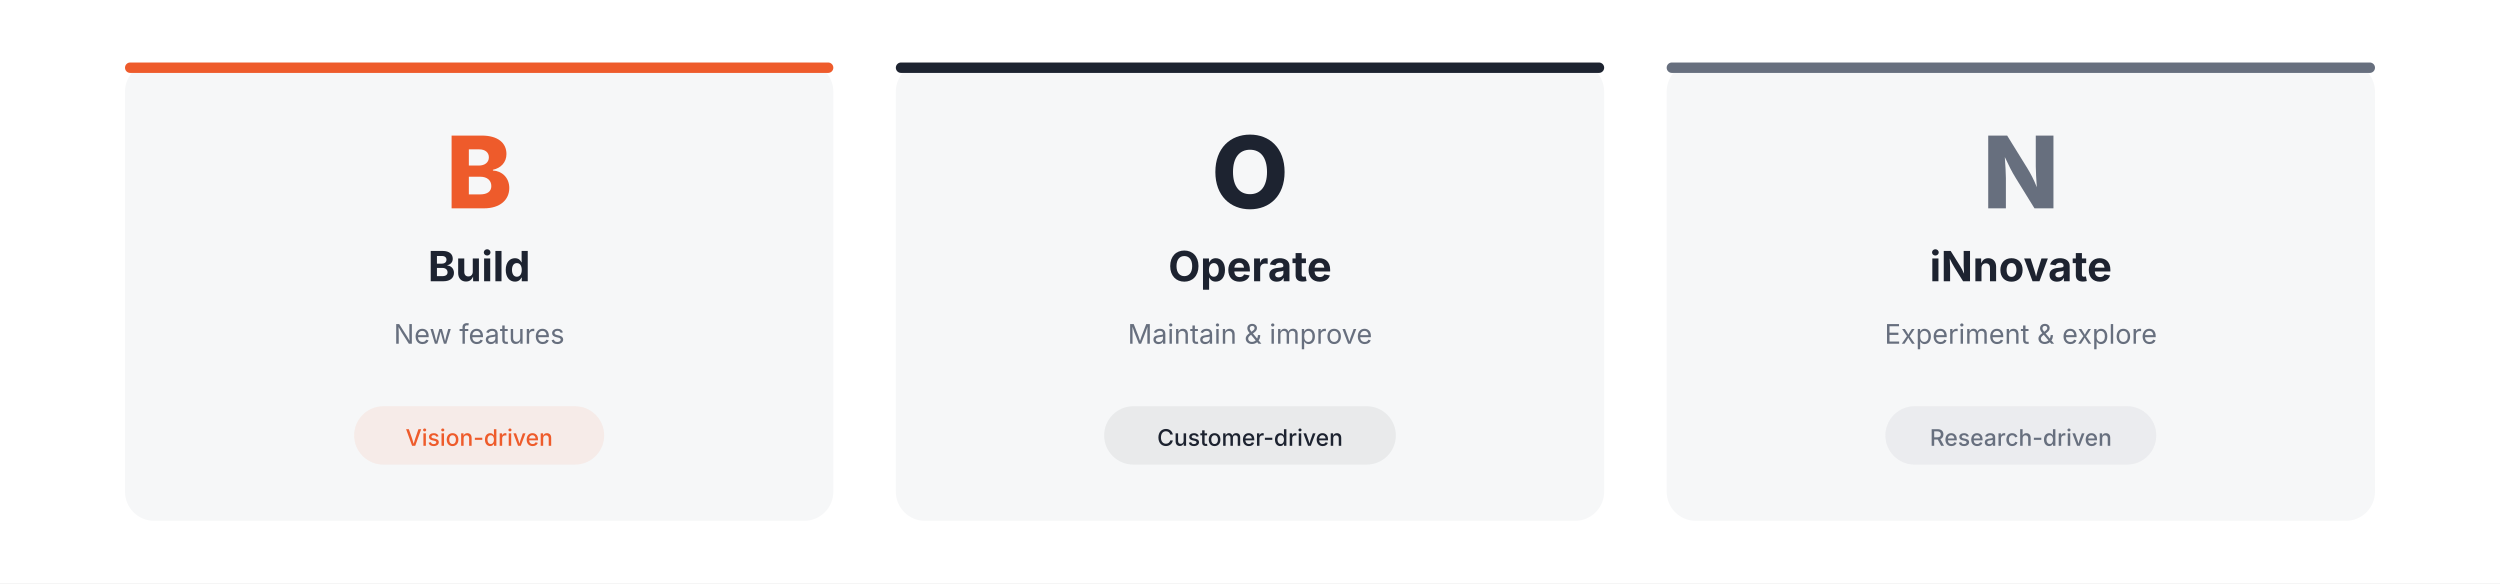
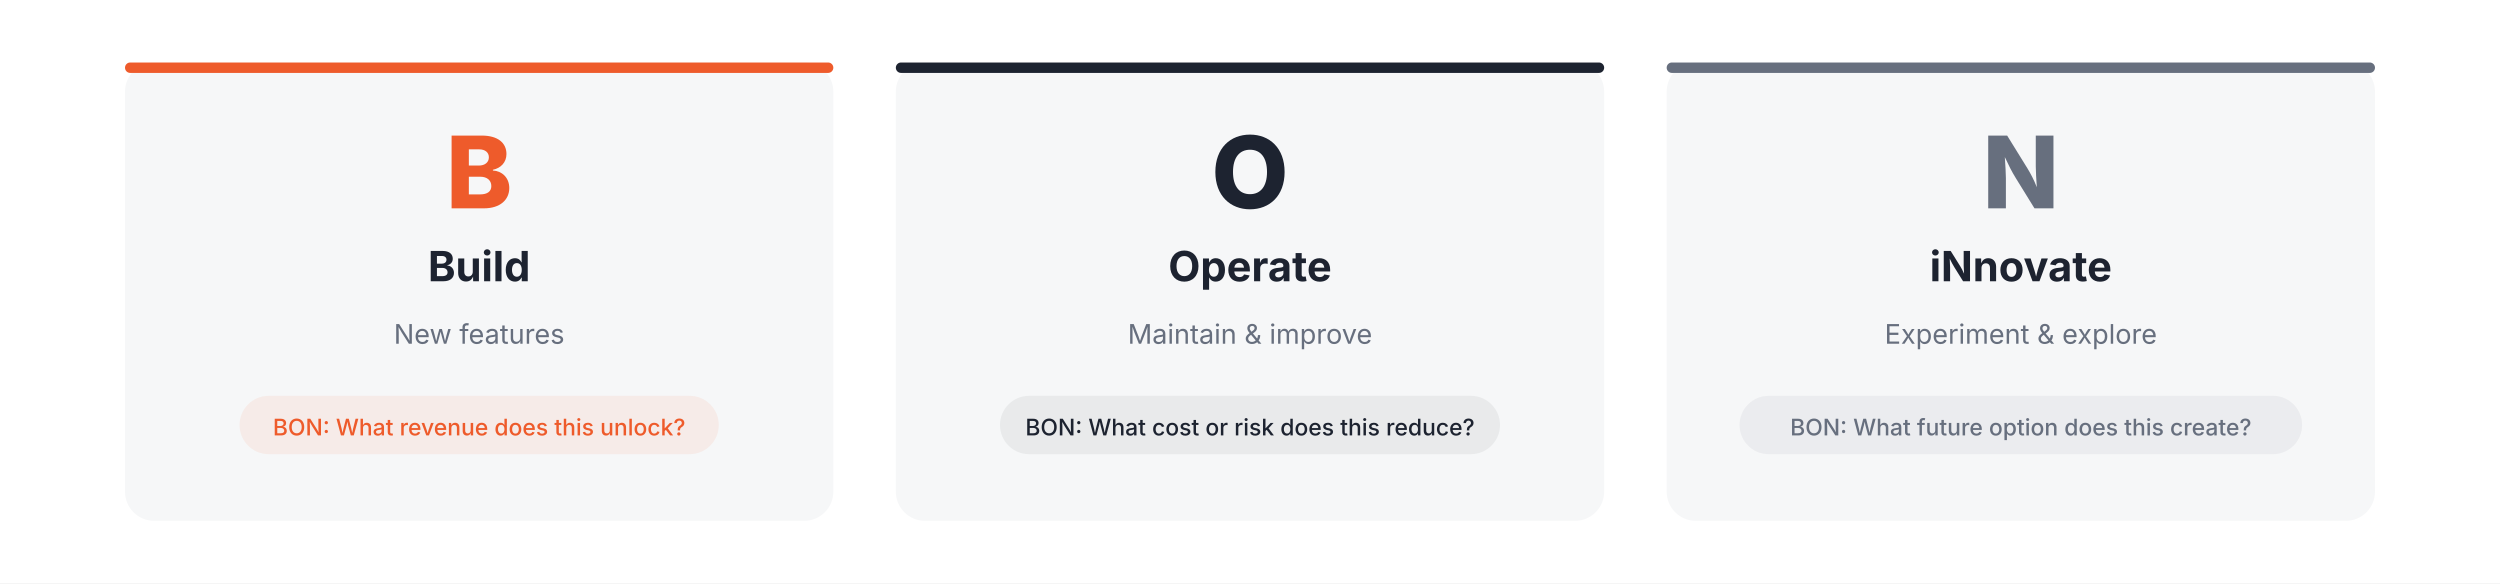
<svg xmlns="http://www.w3.org/2000/svg" viewBox="0 0 1200 280" font-family="Inter, sans-serif">
  <rect width="1200" height="280" fill="#FFFFFF" />
  <g transform="translate(60, 30)">
    <rect width="340" height="220" rx="14" fill="#F6F7F8" />
    <rect width="340" height="5" rx="2.5" fill="#EE5B2B" />
    <text x="170" y="70" text-anchor="middle" fill="#EE5B2B" font-size="48" font-weight="800">B</text>
    <text x="170" y="105" text-anchor="middle" fill="#1D2330" font-size="20" font-weight="700">Build</text>
    <text x="170" y="135" text-anchor="middle" fill="#676F7E" font-size="13">New features</text>
-     <rect x="110" y="165" width="120" height="28" rx="14" fill="rgba(238,91,43,0.08)" />
-     <text x="170" y="184" text-anchor="middle" fill="#EE5B2B" font-size="11" font-weight="500">Vision-driven</text>
+     <rect x="55" y="160" width="230" height="28" rx="14" fill="rgba(238,91,43,0.08)" />
+     <text x="170" y="179" text-anchor="middle" fill="#EE5B2B" font-size="11" font-weight="500">BON: What revenue does this unlock?</text>
  </g>
  <g transform="translate(430, 30)">
    <rect width="340" height="220" rx="14" fill="#F6F7F8" />
    <rect width="340" height="5" rx="2.5" fill="#1D2330" />
    <text x="170" y="70" text-anchor="middle" fill="#1D2330" font-size="48" font-weight="800">O</text>
    <text x="170" y="105" text-anchor="middle" fill="#1D2330" font-size="20" font-weight="700">Operate</text>
    <text x="170" y="135" text-anchor="middle" fill="#676F7E" font-size="13">Maintain &amp; improve</text>
-     <rect x="100" y="165" width="140" height="28" rx="14" fill="rgba(29,35,48,0.06)" />
-     <text x="170" y="184" text-anchor="middle" fill="#1D2330" font-size="11" font-weight="500">Customer-driven</text>
+     <rect x="50" y="160" width="240" height="28" rx="14" fill="rgba(29,35,48,0.06)" />
+     <text x="170" y="179" text-anchor="middle" fill="#1D2330" font-size="11" font-weight="500">BON: What cost or risk does this reduce?</text>
  </g>
  <g transform="translate(800, 30)">
    <rect width="340" height="220" rx="14" fill="#F6F7F8" />
    <rect width="340" height="5" rx="2.5" fill="#676F7E" />
    <text x="170" y="70" text-anchor="middle" fill="#676F7E" font-size="48" font-weight="800">N</text>
    <text x="170" y="105" text-anchor="middle" fill="#1D2330" font-size="20" font-weight="700">iNnovate</text>
    <text x="170" y="135" text-anchor="middle" fill="#676F7E" font-size="13">Experiment &amp; explore</text>
-     <rect x="105" y="165" width="130" height="28" rx="14" fill="rgba(103,111,126,0.08)" />
-     <text x="170" y="184" text-anchor="middle" fill="#676F7E" font-size="11" font-weight="500">Research-driven</text>
+     <rect x="35" y="160" width="270" height="28" rx="14" fill="rgba(103,111,126,0.08)" />
+     <text x="170" y="179" text-anchor="middle" fill="#676F7E" font-size="11" font-weight="500">BON: What future option does this create?</text>
  </g>
</svg>
